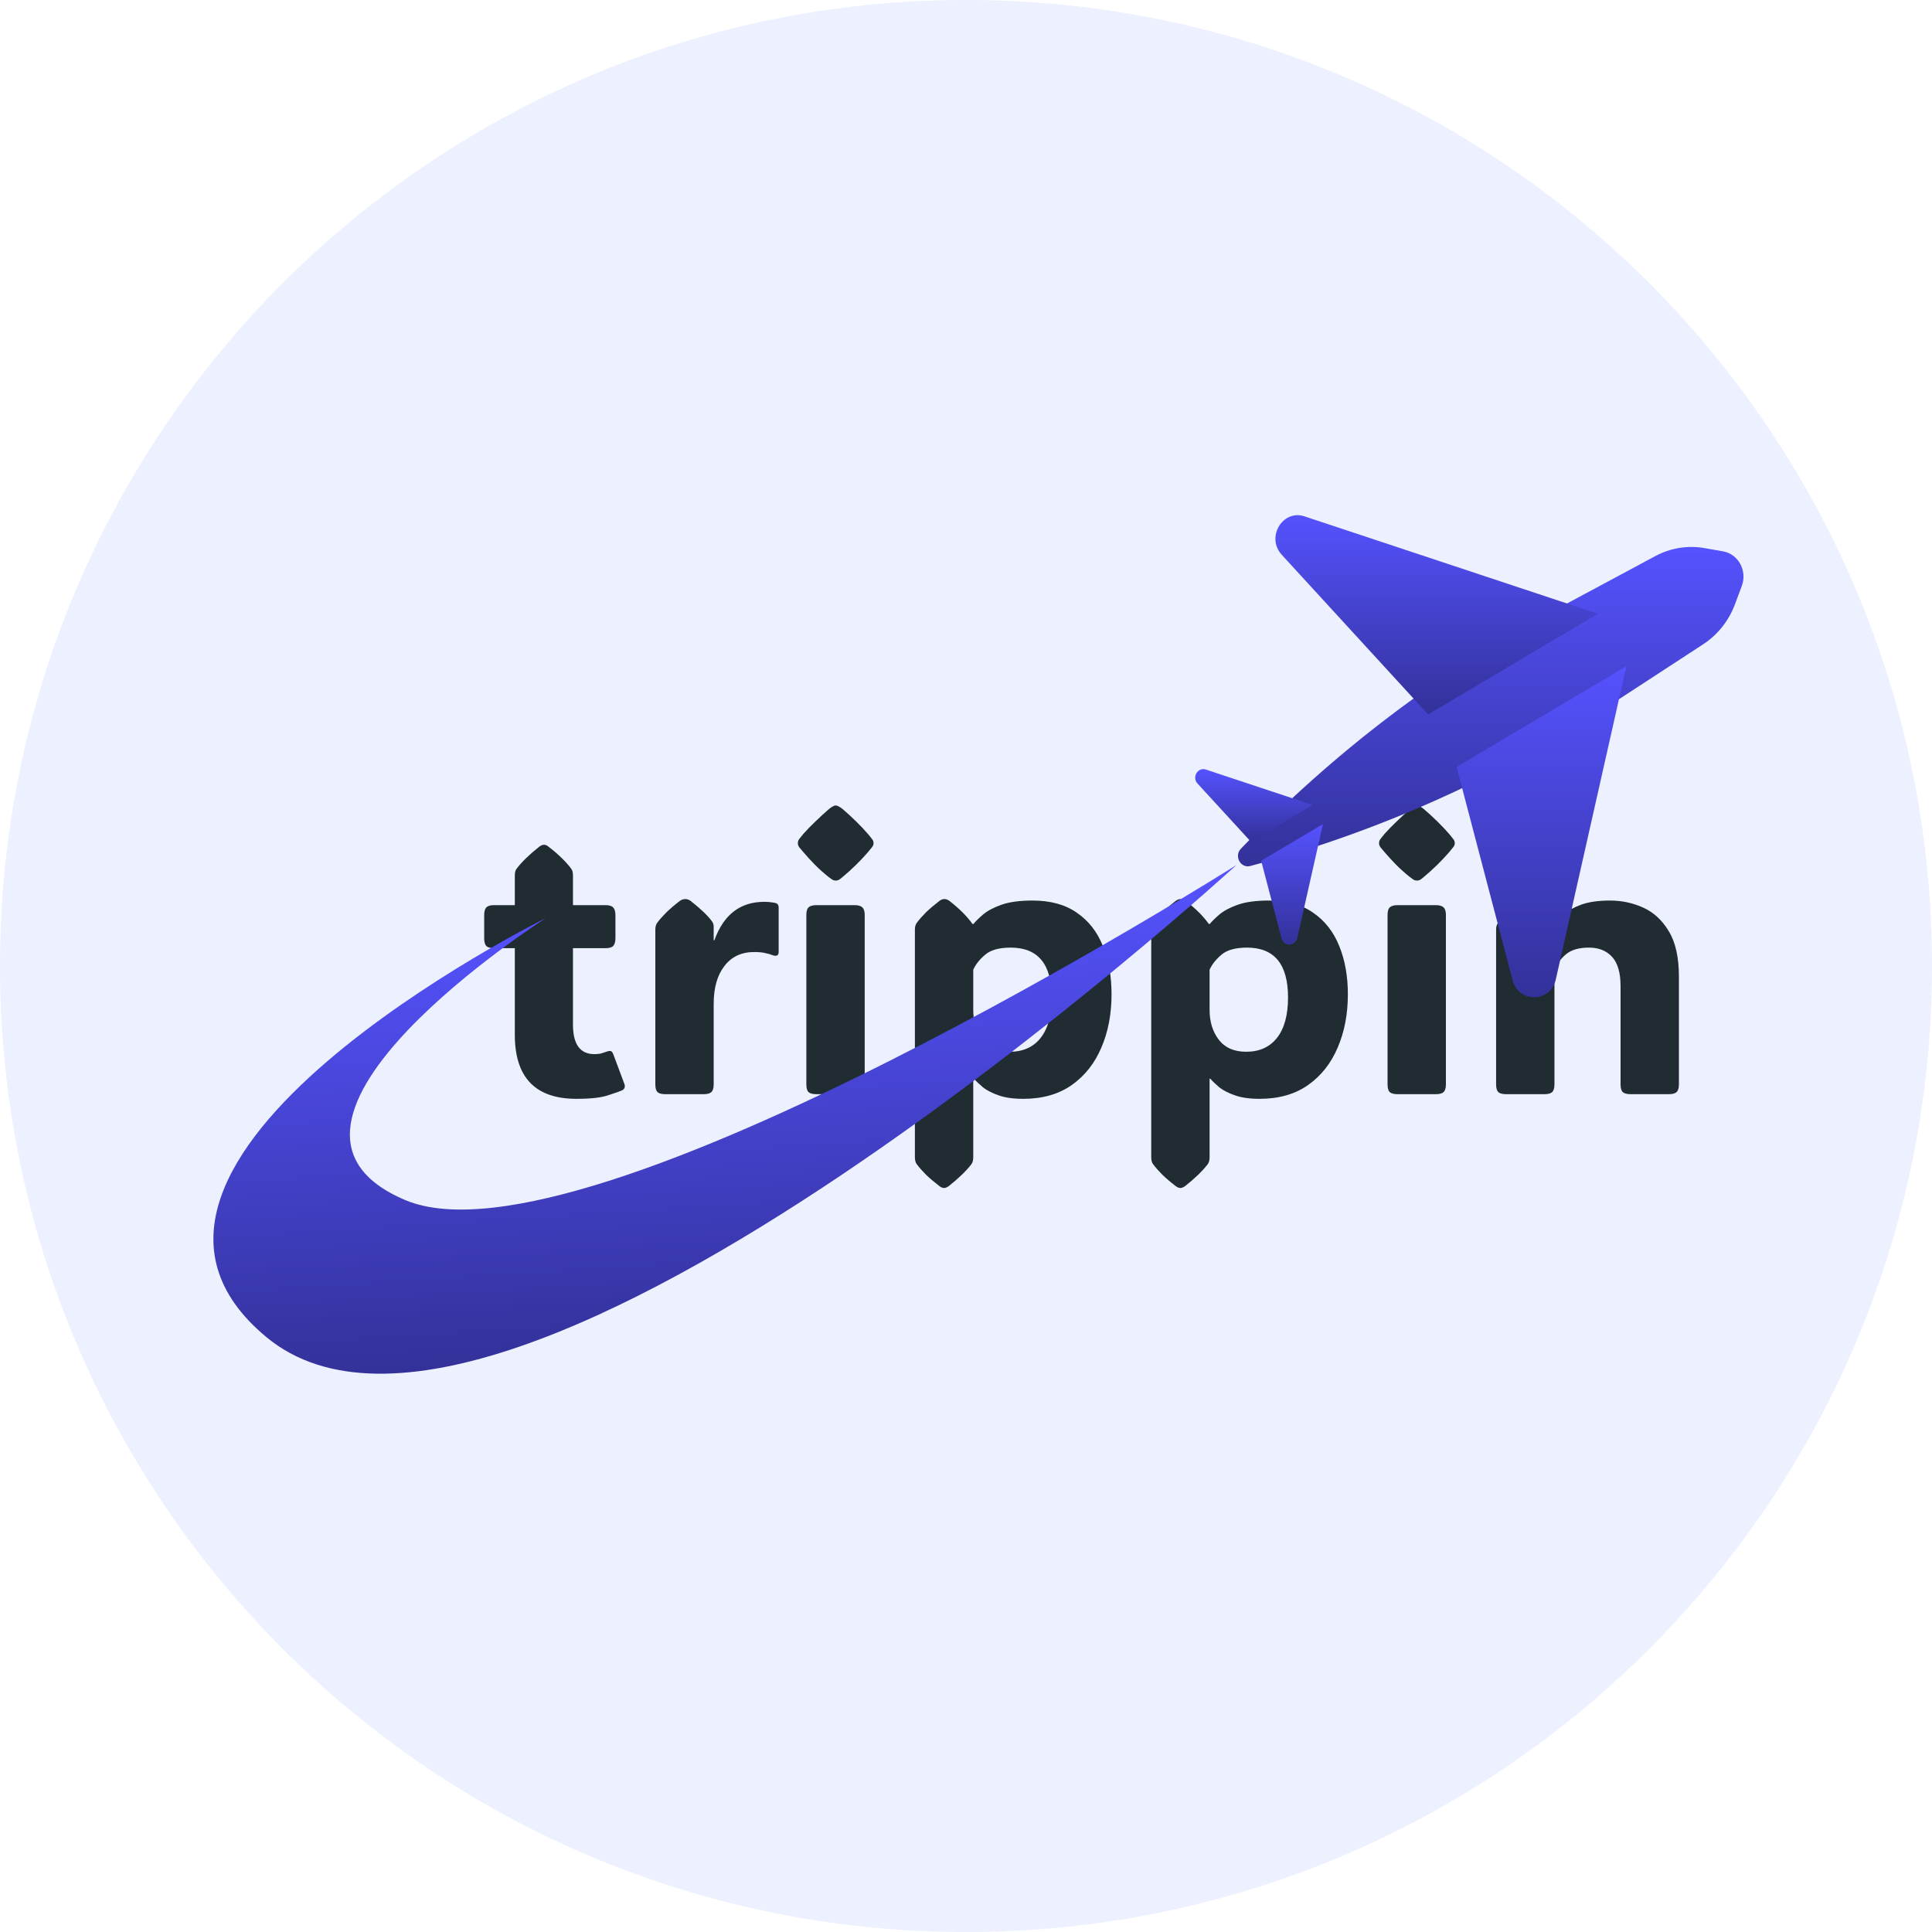
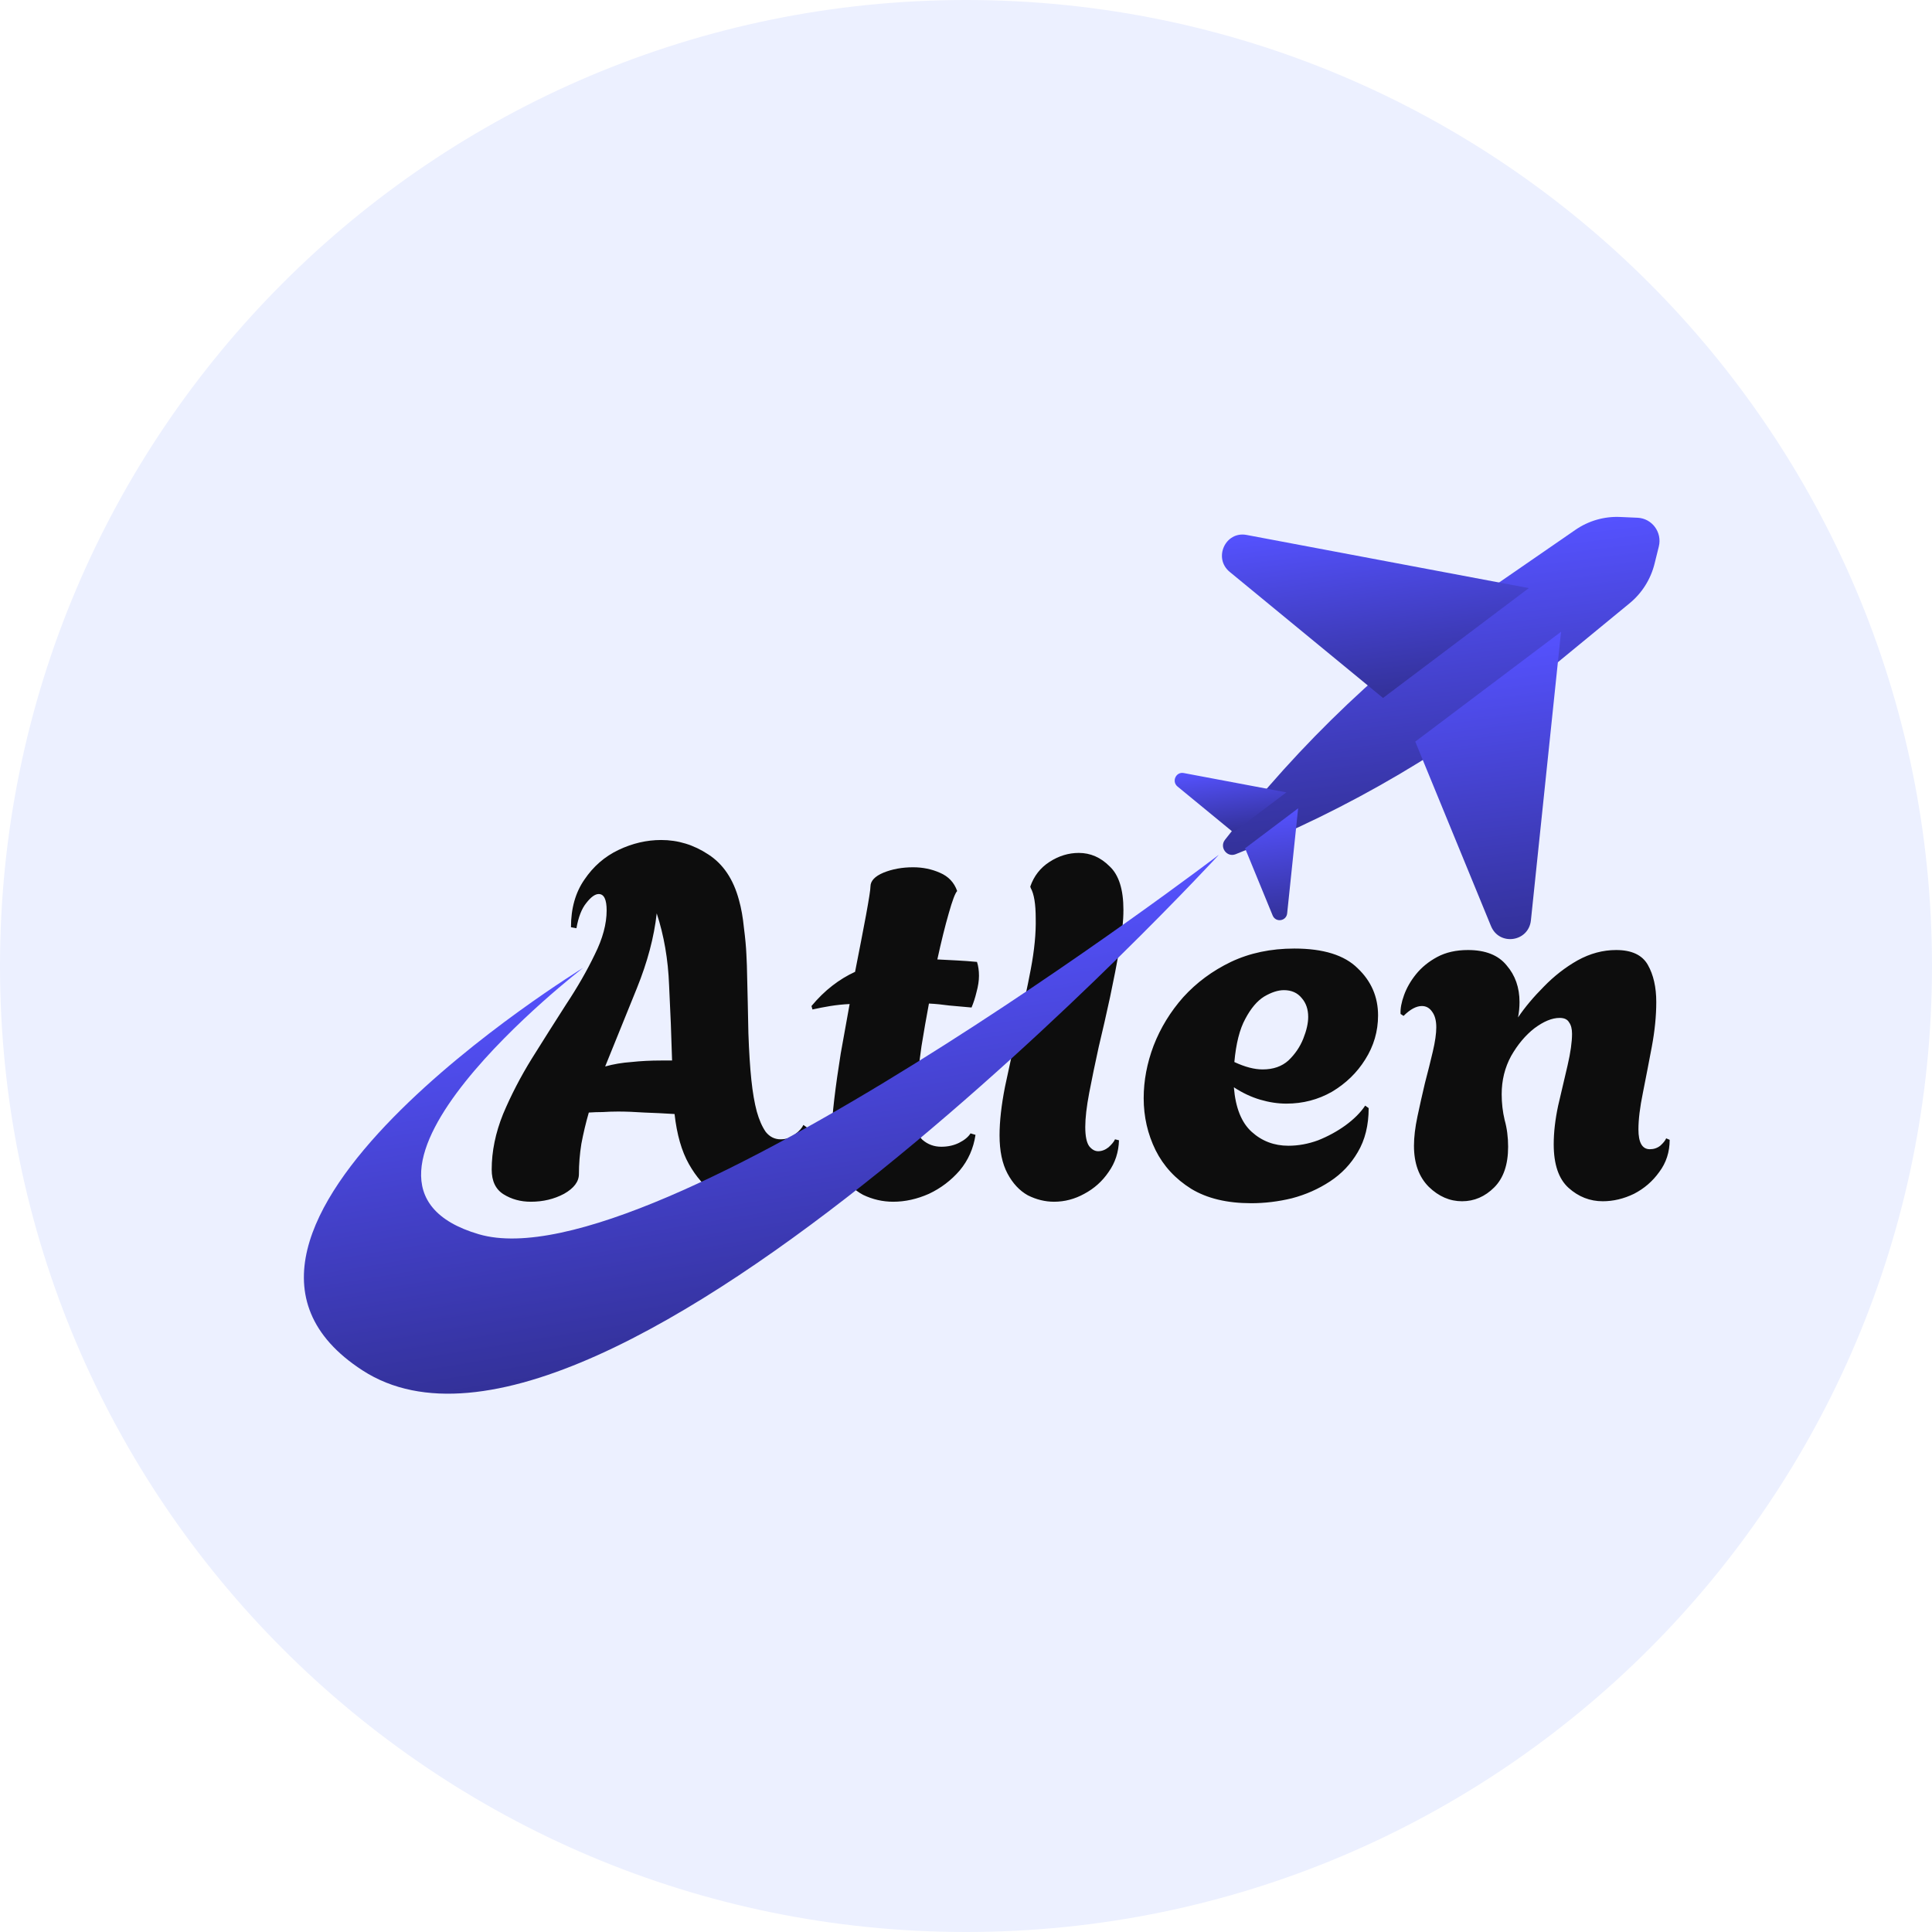
<svg xmlns="http://www.w3.org/2000/svg" width="60" height="60" viewBox="0 0 60 60" fill="none">
  <rect width="60" height="60" rx="30" fill="#ECF0FF" />
-   <path d="M17.903 34.125C16.627 34.125 15.988 33.462 15.988 32.135V29.446H15.34C15.226 29.446 15.145 29.423 15.1 29.377C15.057 29.328 15.037 29.245 15.037 29.131V28.425C15.037 28.311 15.057 28.23 15.1 28.185C15.145 28.135 15.226 28.11 15.34 28.11H15.988V27.187C15.988 27.095 16.007 27.024 16.046 26.975C16.206 26.765 16.441 26.537 16.751 26.292C16.804 26.254 16.852 26.235 16.894 26.235C16.94 26.235 16.986 26.254 17.032 26.292C17.196 26.419 17.334 26.537 17.445 26.648C17.559 26.759 17.657 26.868 17.737 26.975C17.775 27.024 17.794 27.095 17.794 27.187V28.11H18.809C18.924 28.11 19.002 28.135 19.044 28.185C19.09 28.23 19.113 28.311 19.113 28.425V29.131C19.113 29.245 19.09 29.328 19.044 29.377C19.002 29.423 18.924 29.446 18.809 29.446H17.794V31.82C17.794 32.431 18.016 32.737 18.46 32.737C18.528 32.737 18.591 32.731 18.649 32.72C18.706 32.705 18.756 32.689 18.798 32.674C18.878 32.644 18.933 32.632 18.964 32.64C18.998 32.647 19.029 32.689 19.056 32.766L19.388 33.655C19.423 33.75 19.4 33.819 19.32 33.861C19.262 33.888 19.123 33.938 18.901 34.01C18.683 34.087 18.351 34.125 17.903 34.125ZM22.164 29.2H22.186C22.473 28.404 22.989 28.007 23.735 28.007C23.83 28.007 23.909 28.013 23.97 28.024C24.031 28.032 24.073 28.039 24.096 28.047C24.153 28.066 24.182 28.11 24.182 28.179V29.561C24.182 29.679 24.113 29.712 23.976 29.658C23.93 29.639 23.863 29.62 23.775 29.601C23.691 29.578 23.572 29.566 23.419 29.566C23.026 29.566 22.718 29.712 22.496 30.002C22.274 30.289 22.164 30.681 22.164 31.178V33.678C22.164 33.792 22.139 33.873 22.089 33.918C22.043 33.96 21.963 33.981 21.848 33.981H20.667C20.552 33.981 20.47 33.96 20.421 33.918C20.375 33.873 20.352 33.792 20.352 33.678V28.873C20.352 28.781 20.371 28.71 20.409 28.66C20.489 28.553 20.585 28.445 20.696 28.334C20.81 28.223 20.95 28.104 21.114 27.978C21.145 27.955 21.175 27.94 21.206 27.932C21.237 27.925 21.263 27.921 21.286 27.921C21.34 27.921 21.393 27.94 21.447 27.978C21.764 28.227 21.986 28.439 22.112 28.615C22.146 28.66 22.164 28.714 22.164 28.775V29.2ZM24.778 26.183C24.778 26.134 24.794 26.09 24.824 26.052C24.855 26.013 24.895 25.964 24.945 25.902C25.052 25.78 25.176 25.652 25.317 25.518C25.459 25.381 25.602 25.249 25.747 25.123C25.839 25.05 25.908 25.014 25.954 25.014C26 25.014 26.07 25.05 26.166 25.123C26.475 25.39 26.739 25.65 26.957 25.902C27.007 25.96 27.047 26.01 27.077 26.052C27.112 26.09 27.129 26.134 27.129 26.183C27.129 26.233 27.112 26.277 27.077 26.315C27.047 26.354 27.005 26.405 26.951 26.47C26.848 26.589 26.728 26.717 26.59 26.854C26.453 26.988 26.311 27.116 26.166 27.238C26.112 27.284 26.07 27.315 26.04 27.33C26.009 27.342 25.98 27.347 25.954 27.347C25.927 27.347 25.898 27.342 25.868 27.33C25.841 27.315 25.797 27.284 25.736 27.238C25.583 27.116 25.439 26.988 25.306 26.854C25.172 26.717 25.052 26.585 24.945 26.459C24.895 26.398 24.855 26.35 24.824 26.315C24.794 26.277 24.778 26.233 24.778 26.183ZM26.854 33.678C26.854 33.792 26.829 33.873 26.779 33.918C26.733 33.96 26.653 33.981 26.538 33.981H25.357C25.243 33.981 25.16 33.96 25.111 33.918C25.065 33.873 25.042 33.792 25.042 33.678V28.414C25.042 28.299 25.065 28.221 25.111 28.179C25.16 28.133 25.243 28.11 25.357 28.11H26.538C26.653 28.11 26.733 28.133 26.779 28.179C26.829 28.221 26.854 28.299 26.854 28.414V33.678ZM32.066 27.967C32.624 27.967 33.083 28.093 33.442 28.345C33.805 28.594 34.075 28.938 34.25 29.377C34.43 29.813 34.52 30.314 34.52 30.88C34.52 31.491 34.415 32.041 34.205 32.531C33.998 33.02 33.692 33.408 33.287 33.695C32.882 33.981 32.379 34.125 31.779 34.125C31.47 34.125 31.213 34.089 31.011 34.016C30.812 33.947 30.651 33.865 30.529 33.769C30.411 33.67 30.317 33.58 30.248 33.5H30.225V35.942C30.225 36.034 30.206 36.105 30.168 36.155C30.007 36.365 29.772 36.592 29.463 36.837C29.409 36.875 29.361 36.894 29.319 36.894C29.273 36.894 29.226 36.875 29.176 36.837C29.012 36.711 28.872 36.592 28.757 36.481C28.647 36.37 28.551 36.262 28.471 36.155C28.433 36.105 28.413 36.034 28.413 35.942V28.873C28.413 28.781 28.433 28.71 28.471 28.66C28.551 28.553 28.647 28.445 28.757 28.334C28.872 28.223 29.012 28.104 29.176 27.978C29.226 27.94 29.277 27.921 29.331 27.921C29.381 27.921 29.432 27.94 29.486 27.978C29.646 28.104 29.784 28.225 29.898 28.339C30.013 28.454 30.114 28.573 30.202 28.695H30.231C30.296 28.615 30.395 28.517 30.529 28.402C30.663 28.288 30.852 28.186 31.097 28.099C31.345 28.011 31.668 27.967 32.066 27.967ZM31.361 32.663C31.773 32.663 32.093 32.519 32.318 32.233C32.547 31.942 32.662 31.524 32.662 30.977C32.662 29.945 32.238 29.429 31.389 29.429C31.03 29.429 30.764 29.503 30.592 29.652C30.42 29.798 30.298 29.953 30.225 30.117V31.361C30.225 31.732 30.321 32.041 30.512 32.29C30.703 32.538 30.986 32.663 31.361 32.663ZM39.405 27.967C39.963 27.967 40.422 28.093 40.781 28.345C41.144 28.594 41.414 28.938 41.59 29.377C41.769 29.813 41.859 30.314 41.859 30.88C41.859 31.491 41.754 32.041 41.544 32.531C41.337 33.02 41.032 33.408 40.626 33.695C40.221 33.981 39.718 34.125 39.118 34.125C38.809 34.125 38.553 34.089 38.35 34.016C38.151 33.947 37.991 33.865 37.868 33.769C37.75 33.67 37.656 33.58 37.587 33.5H37.565V35.942C37.565 36.034 37.545 36.105 37.507 36.155C37.347 36.365 37.112 36.592 36.802 36.837C36.748 36.875 36.701 36.894 36.659 36.894C36.613 36.894 36.565 36.875 36.515 36.837C36.351 36.711 36.211 36.592 36.097 36.481C35.986 36.37 35.89 36.262 35.81 36.155C35.772 36.105 35.753 36.034 35.753 35.942V28.873C35.753 28.781 35.772 28.71 35.81 28.66C35.89 28.553 35.986 28.445 36.097 28.334C36.211 28.223 36.351 28.104 36.515 27.978C36.565 27.94 36.617 27.921 36.67 27.921C36.72 27.921 36.771 27.94 36.825 27.978C36.985 28.104 37.123 28.225 37.238 28.339C37.352 28.454 37.454 28.573 37.542 28.695H37.57C37.635 28.615 37.735 28.517 37.868 28.402C38.002 28.288 38.191 28.186 38.436 28.099C38.684 28.011 39.008 27.967 39.405 27.967ZM38.7 32.663C39.113 32.663 39.432 32.519 39.657 32.233C39.887 31.942 40.001 31.524 40.001 30.977C40.001 29.945 39.577 29.429 38.728 29.429C38.369 29.429 38.103 29.503 37.931 29.652C37.76 29.798 37.637 29.953 37.565 30.117V31.361C37.565 31.732 37.66 32.041 37.851 32.29C38.042 32.538 38.325 32.663 38.7 32.663ZM42.828 26.183C42.828 26.134 42.843 26.09 42.874 26.052C42.905 26.013 42.945 25.964 42.994 25.902C43.102 25.78 43.226 25.652 43.367 25.518C43.509 25.381 43.652 25.249 43.797 25.123C43.889 25.05 43.958 25.014 44.004 25.014C44.05 25.014 44.12 25.05 44.216 25.123C44.525 25.39 44.789 25.65 45.007 25.902C45.057 25.96 45.097 26.01 45.127 26.052C45.162 26.09 45.179 26.134 45.179 26.183C45.179 26.233 45.162 26.277 45.127 26.315C45.097 26.354 45.055 26.405 45.001 26.47C44.898 26.589 44.778 26.717 44.64 26.854C44.502 26.988 44.361 27.116 44.216 27.238C44.162 27.284 44.12 27.315 44.09 27.33C44.059 27.342 44.03 27.347 44.004 27.347C43.977 27.347 43.948 27.342 43.918 27.33C43.891 27.315 43.847 27.284 43.786 27.238C43.633 27.116 43.489 26.988 43.356 26.854C43.222 26.717 43.102 26.585 42.994 26.459C42.945 26.398 42.905 26.35 42.874 26.315C42.843 26.277 42.828 26.233 42.828 26.183ZM44.904 33.678C44.904 33.792 44.879 33.873 44.829 33.918C44.783 33.96 44.703 33.981 44.588 33.981H43.407C43.293 33.981 43.21 33.96 43.161 33.918C43.115 33.873 43.092 33.792 43.092 33.678V28.414C43.092 28.299 43.115 28.221 43.161 28.179C43.21 28.133 43.293 28.11 43.407 28.11H44.588C44.703 28.11 44.783 28.133 44.829 28.179C44.879 28.221 44.904 28.299 44.904 28.414V33.678ZM52.14 30.329V33.678C52.14 33.792 52.115 33.873 52.065 33.918C52.019 33.96 51.939 33.981 51.825 33.981H50.643C50.529 33.981 50.447 33.96 50.397 33.918C50.351 33.873 50.328 33.792 50.328 33.678V30.627C50.328 30.21 50.24 29.907 50.064 29.715C49.888 29.524 49.65 29.429 49.347 29.429C49.045 29.429 48.812 29.494 48.648 29.624C48.487 29.754 48.363 29.918 48.275 30.117V33.678C48.275 33.792 48.25 33.873 48.201 33.918C48.155 33.96 48.075 33.981 47.96 33.981H46.779C46.664 33.981 46.582 33.96 46.532 33.918C46.486 33.873 46.463 33.792 46.463 33.678V28.873C46.463 28.781 46.483 28.71 46.521 28.66C46.601 28.553 46.697 28.445 46.807 28.334C46.922 28.223 47.062 28.104 47.226 27.978C47.276 27.94 47.324 27.921 47.369 27.921C47.411 27.921 47.459 27.94 47.513 27.978C47.673 28.104 47.811 28.225 47.925 28.339C48.04 28.454 48.142 28.573 48.229 28.695H48.258C48.323 28.611 48.42 28.513 48.55 28.402C48.681 28.288 48.862 28.186 49.095 28.099C49.332 28.011 49.634 27.967 50.001 27.967C50.361 27.967 50.703 28.039 51.028 28.185C51.352 28.33 51.618 28.575 51.825 28.919C52.035 29.262 52.14 29.733 52.14 30.329Z" fill="#202C31" />
-   <path d="M53.882 18.763L54.093 18.197C54.269 17.727 53.987 17.207 53.511 17.123L52.937 17.022C52.415 16.93 51.878 17.017 51.407 17.27L48.306 18.934C44.704 20.867 41.409 23.371 38.538 26.357C38.317 26.586 38.527 26.974 38.83 26.894C42.754 25.85 46.501 24.178 49.936 21.938L52.893 20.009C53.343 19.716 53.69 19.279 53.882 18.763Z" fill="url(#paint0_linear_292_5049)" />
-   <path d="M49.625 19.06L40.516 16.037C39.832 15.809 39.309 16.687 39.806 17.229L44.351 22.187L49.625 19.06Z" fill="url(#paint1_linear_292_5049)" />
-   <path d="M50.509 20.69L48.318 30.413C48.153 31.145 47.164 31.163 46.974 30.439L45.235 23.817L50.509 20.69Z" fill="url(#paint2_linear_292_5049)" />
-   <path d="M40.764 24.999L37.449 23.899C37.2 23.816 37.009 24.136 37.19 24.333L38.845 26.138L40.764 24.999Z" fill="url(#paint3_linear_292_5049)" />
-   <path d="M41.086 25.592L40.288 29.132C40.228 29.398 39.868 29.405 39.799 29.141L39.166 26.731L41.086 25.592Z" fill="url(#paint4_linear_292_5049)" />
-   <path d="M38.401 26.862C38.401 26.862 18.218 39.644 12.587 37.27C6.956 34.895 16.949 28.513 16.949 28.513C16.949 28.513 1.696 36.074 8.274 41.526C15.69 47.673 38.401 26.862 38.401 26.862Z" fill="url(#paint5_linear_292_5049)" />
+   <path d="M16.486 37.321C16.168 37.321 15.886 37.244 15.639 37.09C15.393 36.937 15.27 36.68 15.27 36.321C15.27 35.757 15.388 35.182 15.624 34.597C15.87 34.013 16.168 33.438 16.517 32.874C16.876 32.299 17.23 31.74 17.578 31.197C17.938 30.653 18.235 30.135 18.471 29.642C18.717 29.15 18.84 28.693 18.84 28.273C18.84 27.934 18.758 27.765 18.594 27.765C18.481 27.765 18.353 27.857 18.209 28.042C18.066 28.216 17.963 28.478 17.902 28.827L17.732 28.796C17.732 28.211 17.871 27.719 18.148 27.319C18.425 26.908 18.779 26.6 19.21 26.395C19.641 26.19 20.082 26.087 20.533 26.087C21.056 26.087 21.544 26.236 21.995 26.534C22.457 26.831 22.775 27.303 22.949 27.95C23.021 28.206 23.072 28.493 23.103 28.811C23.144 29.129 23.17 29.406 23.18 29.642C23.19 29.868 23.195 29.981 23.195 29.981C23.216 30.812 23.231 31.515 23.242 32.089C23.262 32.664 23.293 33.146 23.334 33.536C23.375 33.925 23.431 34.254 23.503 34.52C23.575 34.777 23.667 34.987 23.78 35.151C23.903 35.305 24.057 35.382 24.242 35.382C24.416 35.382 24.565 35.331 24.688 35.228C24.822 35.126 24.909 35.028 24.95 34.936L25.058 35.013C25.058 35.485 24.965 35.895 24.78 36.244C24.596 36.593 24.355 36.86 24.057 37.044C23.76 37.229 23.447 37.321 23.119 37.321C22.8 37.321 22.488 37.229 22.18 37.044C21.882 36.849 21.621 36.552 21.395 36.152C21.169 35.752 21.02 35.234 20.949 34.597C20.631 34.577 20.318 34.562 20.01 34.551C19.712 34.531 19.441 34.52 19.194 34.52C19.03 34.52 18.871 34.526 18.717 34.536C18.574 34.536 18.43 34.541 18.286 34.551C18.194 34.869 18.117 35.193 18.055 35.521C18.004 35.839 17.979 36.152 17.979 36.459C17.979 36.696 17.825 36.901 17.517 37.075C17.209 37.239 16.866 37.321 16.486 37.321ZM18.794 33.12C19.051 33.048 19.323 33.002 19.61 32.982C19.897 32.951 20.205 32.935 20.533 32.935H20.872C20.851 32.176 20.82 31.397 20.779 30.596C20.749 29.796 20.62 29.052 20.395 28.365C20.313 29.104 20.107 29.878 19.779 30.689C19.451 31.499 19.122 32.31 18.794 33.12ZM27.741 37.321C27.412 37.321 27.099 37.249 26.802 37.106C26.515 36.952 26.279 36.716 26.094 36.398C25.919 36.08 25.832 35.675 25.832 35.182C25.832 34.916 25.858 34.567 25.909 34.136C25.96 33.705 26.027 33.233 26.109 32.72C26.202 32.207 26.294 31.694 26.386 31.181C26.181 31.191 25.981 31.212 25.786 31.243C25.601 31.273 25.417 31.309 25.232 31.35L25.201 31.243C25.407 30.997 25.622 30.786 25.848 30.612C26.073 30.437 26.309 30.294 26.555 30.181C26.689 29.504 26.802 28.919 26.894 28.427C26.986 27.924 27.033 27.626 27.033 27.534C27.033 27.36 27.166 27.216 27.433 27.103C27.71 26.99 28.017 26.934 28.356 26.934C28.654 26.934 28.93 26.99 29.187 27.103C29.454 27.216 29.633 27.406 29.726 27.672C29.664 27.734 29.577 27.965 29.464 28.365C29.351 28.755 29.233 29.232 29.11 29.796C29.305 29.806 29.505 29.817 29.71 29.827C29.915 29.837 30.126 29.853 30.341 29.873C30.362 29.935 30.377 30.001 30.387 30.073C30.398 30.145 30.403 30.222 30.403 30.304C30.403 30.458 30.377 30.627 30.326 30.812C30.285 30.986 30.233 31.145 30.172 31.289C29.926 31.268 29.695 31.248 29.479 31.227C29.264 31.197 29.054 31.176 28.849 31.166C28.766 31.607 28.689 32.048 28.618 32.489C28.556 32.93 28.505 33.331 28.464 33.69C28.433 34.049 28.418 34.331 28.418 34.536C28.418 34.967 28.494 35.254 28.648 35.398C28.813 35.541 29.008 35.613 29.233 35.613C29.438 35.613 29.623 35.572 29.787 35.49C29.951 35.408 30.069 35.31 30.141 35.198L30.295 35.244C30.233 35.664 30.069 36.034 29.803 36.352C29.536 36.66 29.218 36.901 28.849 37.075C28.479 37.239 28.11 37.321 27.741 37.321ZM32.735 37.321C32.458 37.321 32.186 37.255 31.919 37.121C31.663 36.978 31.452 36.752 31.288 36.444C31.124 36.136 31.042 35.741 31.042 35.259C31.042 34.828 31.098 34.326 31.211 33.751C31.334 33.166 31.468 32.561 31.611 31.935C31.765 31.309 31.899 30.699 32.011 30.104C32.124 29.509 32.176 28.98 32.165 28.519C32.165 28.078 32.114 27.765 32.011 27.58L31.996 27.534C32.109 27.206 32.309 26.949 32.596 26.765C32.883 26.58 33.186 26.488 33.504 26.488C33.863 26.488 34.181 26.626 34.458 26.903C34.746 27.17 34.889 27.621 34.889 28.257C34.889 28.596 34.848 29.001 34.766 29.473C34.684 29.935 34.587 30.432 34.474 30.966C34.361 31.489 34.243 32.007 34.12 32.52C34.007 33.033 33.91 33.505 33.827 33.936C33.745 34.367 33.704 34.721 33.704 34.998C33.704 35.285 33.745 35.485 33.827 35.598C33.91 35.7 34.002 35.752 34.104 35.752C34.217 35.752 34.325 35.711 34.428 35.629C34.53 35.536 34.597 35.454 34.628 35.382L34.751 35.413C34.74 35.782 34.633 36.111 34.428 36.398C34.233 36.685 33.981 36.911 33.673 37.075C33.376 37.239 33.063 37.321 32.735 37.321ZM38.858 37.367C38.109 37.367 37.488 37.219 36.996 36.921C36.503 36.613 36.134 36.213 35.888 35.721C35.641 35.218 35.518 34.68 35.518 34.105C35.518 33.561 35.621 33.017 35.826 32.474C36.041 31.92 36.349 31.417 36.749 30.966C37.16 30.514 37.652 30.15 38.227 29.873C38.812 29.596 39.468 29.458 40.197 29.458C41.099 29.458 41.756 29.663 42.166 30.073C42.587 30.473 42.797 30.961 42.797 31.535C42.797 32.028 42.664 32.484 42.397 32.905C42.141 33.315 41.797 33.648 41.366 33.905C40.935 34.151 40.463 34.274 39.95 34.274C39.684 34.274 39.412 34.233 39.135 34.151C38.858 34.069 38.586 33.941 38.319 33.767C38.37 34.403 38.555 34.864 38.873 35.151C39.191 35.439 39.571 35.582 40.012 35.582C40.32 35.582 40.627 35.526 40.935 35.413C41.243 35.29 41.525 35.136 41.782 34.951C42.048 34.757 42.254 34.551 42.397 34.336L42.505 34.413C42.505 34.946 42.392 35.403 42.166 35.782C41.951 36.152 41.664 36.454 41.304 36.69C40.945 36.926 40.55 37.101 40.12 37.214C39.699 37.316 39.278 37.367 38.858 37.367ZM39.212 33.212C39.54 33.212 39.807 33.12 40.012 32.935C40.217 32.74 40.371 32.515 40.474 32.258C40.576 32.002 40.627 31.776 40.627 31.581C40.627 31.345 40.561 31.15 40.427 30.997C40.294 30.832 40.109 30.75 39.873 30.75C39.689 30.75 39.483 30.817 39.258 30.95C39.042 31.084 38.847 31.314 38.673 31.643C38.499 31.961 38.386 32.407 38.334 32.982C38.663 33.136 38.955 33.212 39.212 33.212ZM45.405 37.306C45.025 37.306 44.681 37.157 44.374 36.86C44.066 36.552 43.912 36.126 43.912 35.582C43.912 35.316 43.948 35.013 44.02 34.674C44.092 34.336 44.168 33.992 44.251 33.643C44.343 33.294 44.425 32.966 44.497 32.658C44.569 32.351 44.605 32.099 44.605 31.904C44.605 31.699 44.563 31.54 44.481 31.427C44.399 31.304 44.292 31.243 44.158 31.243C43.984 31.243 43.794 31.345 43.589 31.55L43.496 31.489C43.486 31.325 43.522 31.13 43.604 30.904C43.686 30.678 43.809 30.463 43.974 30.258C44.148 30.042 44.368 29.863 44.635 29.719C44.902 29.576 45.22 29.504 45.589 29.504C46.133 29.504 46.533 29.663 46.79 29.981C47.056 30.289 47.19 30.668 47.19 31.12C47.19 31.284 47.174 31.443 47.144 31.597C47.359 31.279 47.626 30.961 47.944 30.642C48.262 30.314 48.611 30.042 48.99 29.827C49.38 29.611 49.78 29.504 50.191 29.504C50.673 29.504 51.001 29.658 51.175 29.965C51.35 30.273 51.437 30.658 51.437 31.12C51.437 31.55 51.391 32.012 51.299 32.505C51.206 32.997 51.114 33.474 51.022 33.936C50.929 34.387 50.883 34.767 50.883 35.075C50.883 35.485 51.001 35.69 51.237 35.69C51.36 35.69 51.468 35.654 51.56 35.582C51.653 35.5 51.714 35.423 51.745 35.352L51.853 35.398C51.853 35.777 51.745 36.111 51.529 36.398C51.324 36.685 51.063 36.911 50.745 37.075C50.427 37.229 50.103 37.306 49.775 37.306C49.375 37.306 49.021 37.167 48.713 36.89C48.406 36.613 48.252 36.162 48.252 35.536C48.252 35.167 48.298 34.767 48.39 34.336C48.493 33.905 48.59 33.489 48.682 33.089C48.775 32.689 48.821 32.361 48.821 32.105C48.821 31.951 48.79 31.833 48.729 31.75C48.677 31.658 48.58 31.612 48.436 31.612C48.2 31.612 47.939 31.72 47.651 31.935C47.374 32.151 47.133 32.438 46.928 32.797C46.733 33.156 46.636 33.551 46.636 33.982C46.636 34.259 46.667 34.526 46.728 34.782C46.8 35.039 46.836 35.316 46.836 35.613C46.836 36.167 46.692 36.588 46.405 36.875C46.118 37.162 45.784 37.306 45.405 37.306Z" fill="#0D0D0D" />
+   <path d="M51.384 17.505L51.516 16.973C51.626 16.532 51.306 16.099 50.856 16.079L50.315 16.055C49.821 16.033 49.335 16.173 48.927 16.454L46.245 18.304C43.13 20.452 40.363 23.076 38.042 26.082C37.863 26.313 38.102 26.636 38.372 26.529C41.885 25.14 45.163 23.209 48.09 20.805L50.609 18.735C50.992 18.421 51.264 17.989 51.384 17.505Z" fill="url(#paint0_linear_449_5605)" />
+   <path d="M47.479 18.264L38.714 16.613C38.055 16.488 37.67 17.335 38.191 17.762L42.951 21.676L47.479 18.264Z" fill="url(#paint1_linear_449_5605)" />
+   <path d="M48.48 19.62L47.544 28.581C47.473 29.255 46.561 29.386 46.304 28.76L43.952 23.032L48.48 19.62Z" fill="url(#paint2_linear_449_5605)" />
+   <path d="M39.95 24.608L36.76 24.007C36.52 23.962 36.38 24.27 36.569 24.426L38.302 25.85L39.95 24.608Z" fill="url(#paint3_linear_449_5605)" />
+   <path d="M40.315 25.103L39.974 28.365C39.948 28.61 39.616 28.658 39.523 28.43L38.667 26.345L40.315 25.103Z" fill="url(#paint4_linear_449_5605)" />
+   <path d="M37.856 26.543C37.856 26.543 20.308 39.929 14.869 38.33C9.429 36.732 18.112 30.056 18.112 30.056C18.112 30.056 4.659 38.288 11.26 42.56C18.7 47.376 37.856 26.543 37.856 26.543Z" fill="url(#paint5_linear_449_5605)" />
  <defs>
-     <linearGradient id="paint0_linear_292_5049" x1="46.296" y1="16.986" x2="46.296" y2="26.905" gradientUnits="userSpaceOnUse">
+     <linearGradient id="paint0_linear_449_5605" x1="44.167" y1="16.793" x2="45.28" y2="25.674" gradientUnits="userSpaceOnUse">
      <stop stop-color="#5552FF" />
      <stop offset="1" stop-color="#333199" />
    </linearGradient>
-     <linearGradient id="paint1_linear_292_5049" x1="44.617" y1="16" x2="44.617" y2="22.187" gradientUnits="userSpaceOnUse">
+     <linearGradient id="paint1_linear_449_5605" x1="42.503" y1="16.104" x2="43.197" y2="21.645" gradientUnits="userSpaceOnUse">
      <stop stop-color="#5552FF" />
      <stop offset="1" stop-color="#333199" />
    </linearGradient>
-     <linearGradient id="paint2_linear_292_5049" x1="47.872" y1="20.69" x2="47.872" y2="30.972" gradientUnits="userSpaceOnUse">
+     <linearGradient id="paint2_linear_449_5605" x1="46.041" y1="19.926" x2="47.194" y2="29.133" gradientUnits="userSpaceOnUse">
      <stop stop-color="#5552FF" />
      <stop offset="1" stop-color="#333199" />
    </linearGradient>
-     <linearGradient id="paint3_linear_292_5049" x1="38.941" y1="23.886" x2="38.941" y2="26.138" gradientUnits="userSpaceOnUse">
+     <linearGradient id="paint3_linear_449_5605" x1="38.139" y1="23.822" x2="38.392" y2="25.839" gradientUnits="userSpaceOnUse">
      <stop stop-color="#5552FF" />
      <stop offset="1" stop-color="#333199" />
    </linearGradient>
-     <linearGradient id="paint4_linear_292_5049" x1="40.126" y1="25.592" x2="40.126" y2="29.335" gradientUnits="userSpaceOnUse">
+     <linearGradient id="paint4_linear_449_5605" x1="39.427" y1="25.214" x2="39.847" y2="28.566" gradientUnits="userSpaceOnUse">
      <stop stop-color="#5552FF" />
      <stop offset="1" stop-color="#333199" />
    </linearGradient>
-     <linearGradient id="paint5_linear_292_5049" x1="22.201" y1="27.92" x2="23.116" y2="41.942" gradientUnits="userSpaceOnUse">
+     <linearGradient id="paint5_linear_449_5605" x1="22.928" y1="29.026" x2="25.009" y2="41.537" gradientUnits="userSpaceOnUse">
      <stop stop-color="#5552FF" />
      <stop offset="1" stop-color="#333199" />
    </linearGradient>
  </defs>
</svg>
